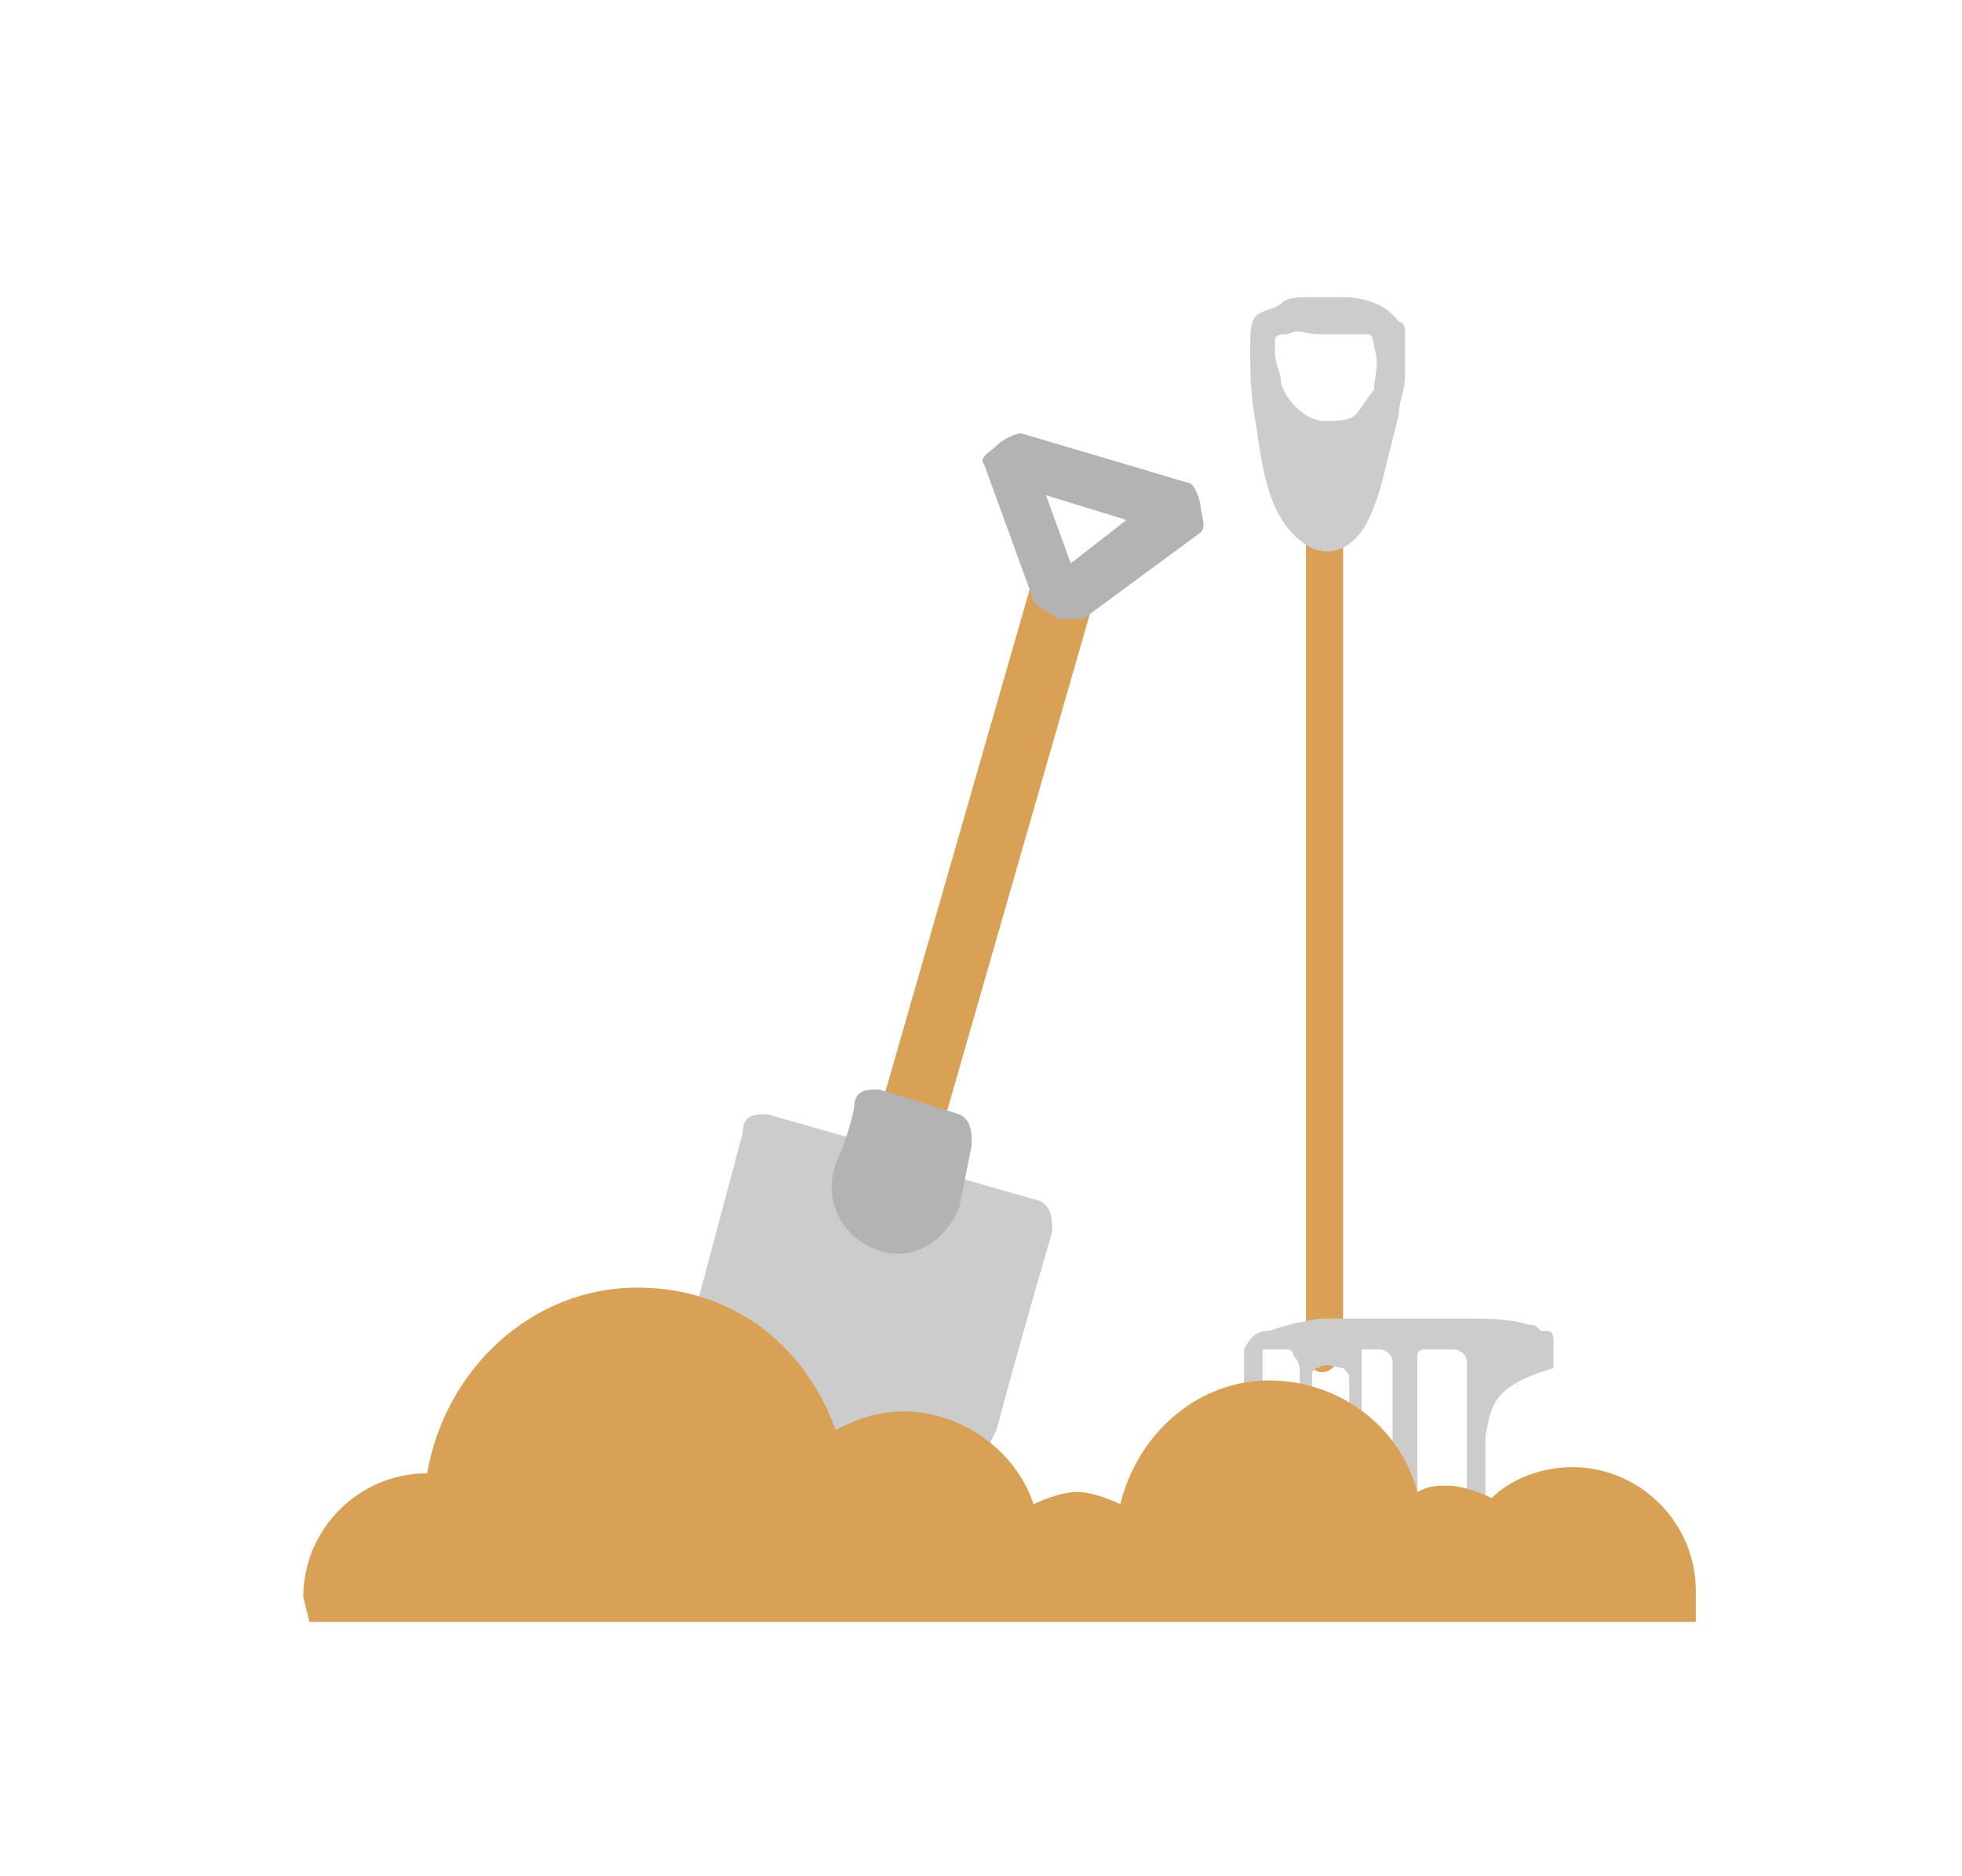
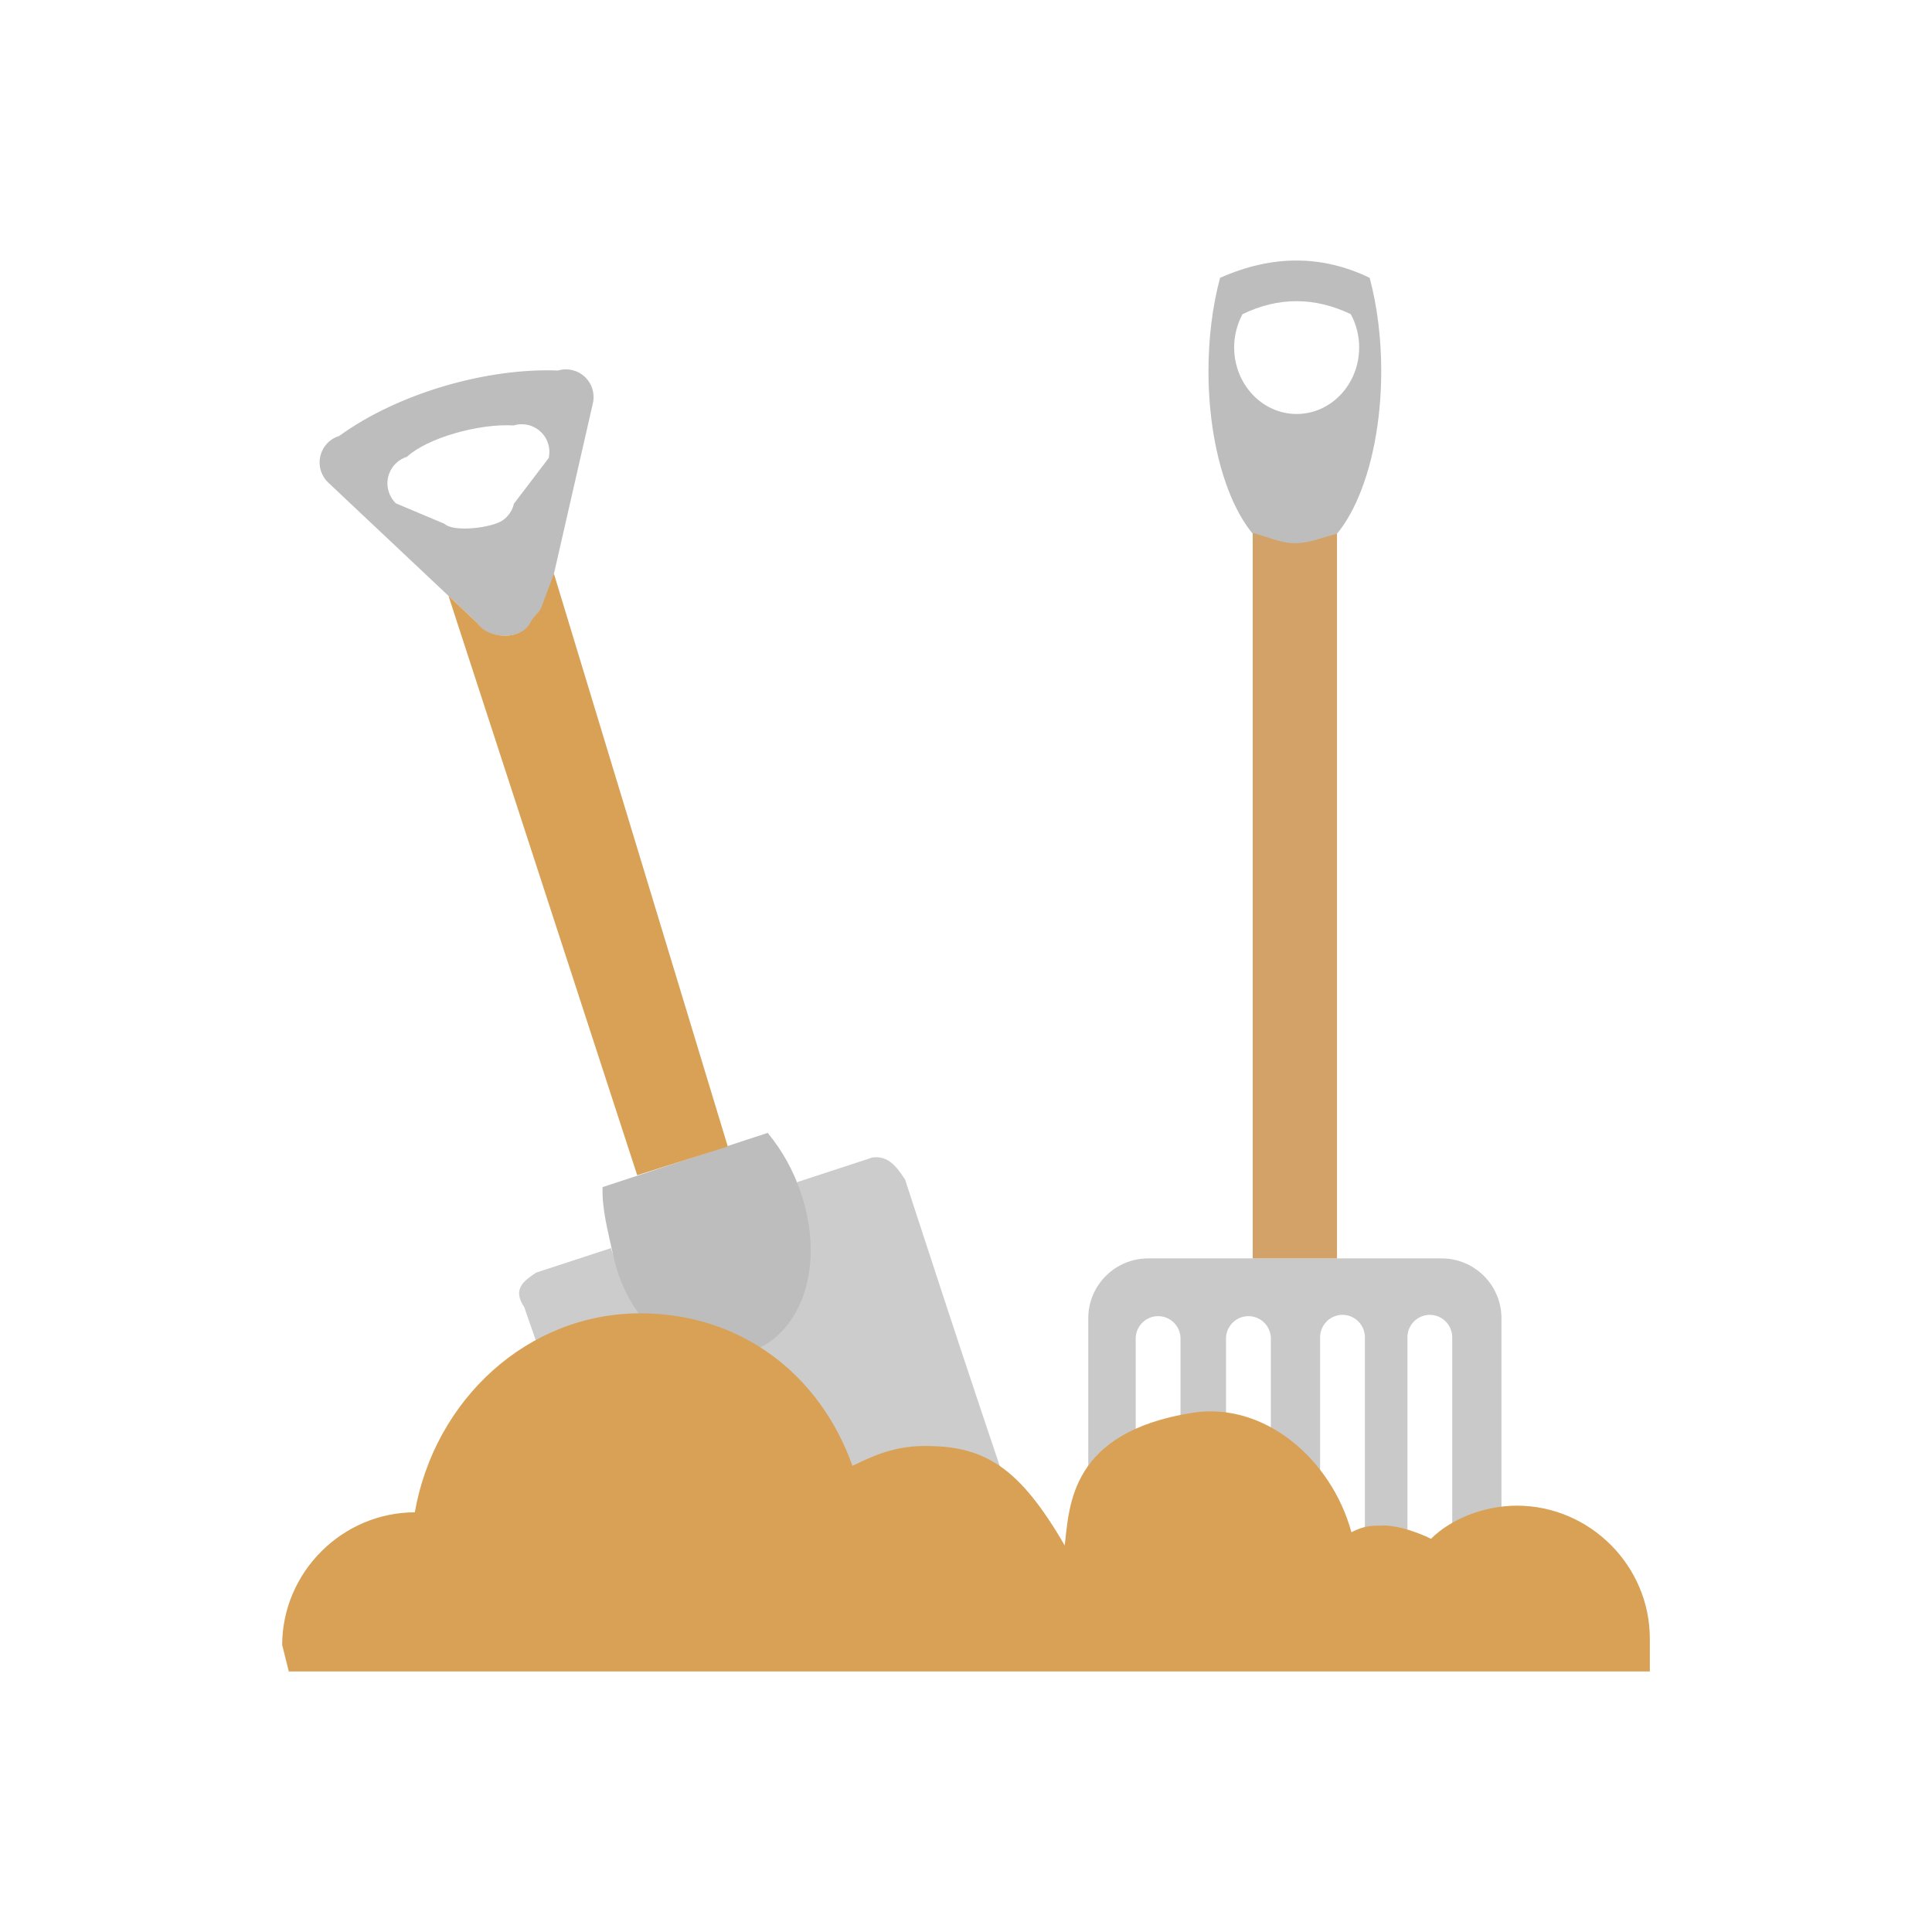
- <svg xmlns="http://www.w3.org/2000/svg" version="1.1" id="a" x="0px" y="0px" viewBox="0 0 31.7 30.3" style="enable-background:new 0 0 31.7 30.3;" xml:space="preserve">
-   <style type="text/css">
- 	.st0{fill:#D8A155;}
- 	.st1{fill:#CCCCCC;}
- 	.st2{fill-rule:evenodd;clip-rule:evenodd;fill:#CCCCCC;}
- 	.st3{fill-rule:evenodd;clip-rule:evenodd;fill:#D8A155;}
- 	.st4{fill-rule:evenodd;clip-rule:evenodd;fill:#B3B3B3;}
- </style>
-   <path class="st0" d="M21.7,8.7c0,0.1,0,0.3,0,0.4v5.5c0,0.2,0,0.3,0,0.5V17c0,0.4,0,0.8,0,1.2c0,0.4,0,0.8,0,1.2v1.3  c0,0.1,0,0.3,0,0.4c0,0.1,0,0.2,0,0.3c0,0.2,0,0.4-0.1,0.6c-0.1,0.2-0.3,0.2-0.4,0.1c0,0-0.1-0.1-0.1-0.1c0-0.1,0-0.1,0-0.2v-6.8  c0-0.6,0-1.2,0-1.8c0-0.3,0-0.6,0-0.9c0-0.3,0-0.6,0-0.9v-0.9c0-0.3,0-0.6,0-0.9V8.2c0,0,0-0.1,0.1-0.1c0-0.1,0.1-0.2,0.2-0.3  c0,0,0.1-0.1,0.2-0.1c0.1,0,0.1,0.2,0.2,0.2c0.1,0.2,0.1,0.3,0,0.5C21.7,8.5,21.7,8.6,21.7,8.7L21.7,8.7L21.7,8.7z" />
-   <path class="st1" d="M22.7,5.4c0-0.1,0-0.2-0.1-0.2c-0.2-0.3-0.6-0.4-0.9-0.4c-0.2,0-0.4,0-0.6,0c-0.1,0-0.3,0-0.4,0.1  S20.4,5,20.3,5.1c-0.1,0.1-0.1,0.3-0.1,0.5c0,0.4,0,0.8,0.1,1.3c0.1,0.7,0.2,1.5,0.8,1.9c0.3,0.2,0.6,0.1,0.8-0.1  c0.2-0.2,0.3-0.5,0.4-0.8c0.1-0.4,0.2-0.8,0.3-1.2c0-0.2,0.1-0.4,0.1-0.6C22.7,5.8,22.7,5.6,22.7,5.4L22.7,5.4L22.7,5.4z M22.2,6.3  c-0.1,0.1-0.2,0.3-0.3,0.4c-0.1,0.1-0.3,0.1-0.5,0.1c-0.3,0-0.6-0.3-0.7-0.6c0-0.2-0.1-0.3-0.1-0.5c0-0.1,0-0.2,0-0.2  c0-0.1,0.1-0.1,0.2-0.1c0.2-0.1,0.3,0,0.5,0c0.2,0,0.4,0,0.6,0c0.1,0,0.2,0,0.2,0c0.1,0,0.1,0.2,0.1,0.2C22.3,5.9,22.2,6.1,22.2,6.3  L22.2,6.3L22.2,6.3L22.2,6.3z" />
-   <path class="st1" d="M24,23.2c0,0.2,0,0.5,0,0.7v0.2c0,0.1,0,0.2,0,0.3c0,0,0,0.1,0,0.1v0.1c0,0,0,0.1-0.1,0.1c-0.1,0-0.1,0-0.2-0.1  c0-0.1,0-0.2,0-0.3v-2.2c0,0,0-0.1,0-0.1c0-0.1-0.1-0.2-0.2-0.2c-0.1,0-0.3,0-0.5,0c0,0-0.1,0-0.1,0.1c0,0.2,0,0.4,0,0.6V24l0,0v0.3  c0,0.3,0,0.4,0,0.6v0c0,0.1,0,0.1-0.1,0.2c0,0-0.1,0-0.1,0c-0.1-0.1-0.1-0.6-0.2-0.8c0-0.1,0-0.3,0-0.4c0-0.3,0-0.7,0-1l0-0.3V22  c0-0.1-0.1-0.2-0.2-0.2h-0.3c0,0,0,0,0,0l0,0c0,0,0,0,0,0c0,0,0,0,0,0.1c0,0.1,0,0.1,0,0.2c0,0.2,0,0.4,0,0.7V23c0,0.3,0,0.7,0,1  c0,0.3,0,0.5,0,0.8V25c0,0.1,0,0.1-0.1,0.1c-0.1,0-0.1,0-0.1-0.1c0,0,0-0.1,0-0.1v-0.1c0-0.2,0-0.4,0-0.5v-0.5c0-0.4,0-0.8,0-1.3  v-0.2c0-0.1,0-0.1-0.1-0.2c-0.1,0-0.3-0.1-0.4,0c-0.1,0-0.1,0.1-0.1,0.1c0,0.1,0,0.2,0,0.3c0,0.1,0,0.1,0,0.2c0,0.2,0,0.4,0,0.7v0.1  c0,0.1,0,0.1,0,0.2l0,0.4l0,0.6c0,0.1,0,0.3,0,0.4c0,0,0,0.1,0,0.2c0,0,0,0.1-0.1,0.1l0,0c0,0-0.1,0-0.1-0.1c0,0,0-0.1,0-0.1V24  c0-0.1,0-0.2,0-0.4c0-0.2,0-0.4,0-0.6v-0.8c0-0.1,0-0.2-0.1-0.3c0,0,0-0.1-0.1-0.1c-0.1,0-0.3,0-0.4,0c0,0,0,0,0,0.1v0  c0,0.1,0,0.2,0,0.3c0,0.3-0.1,0.7-0.1,1c0,0.1,0,0.3,0,0.5V24c0,0.1,0,0.3,0,0.4c0,0.1,0,0.2,0,0.3l0,0c0,0,0,0.2-0.1,0.2  c0,0-0.1,0-0.1-0.1c0,0,0-0.1,0-0.1v-0.2c0-0.2,0-0.4,0-0.7v-0.6c0-0.4,0-0.7,0-1.1c0-0.1,0-0.2,0-0.3c0.1-0.2,0.2-0.3,0.4-0.3  c0.3-0.1,0.7-0.2,0.9-0.2c0.4,0,0.9,0,1.3,0h1c0.3,0,0.7,0,1,0.1c0.1,0,0.1,0,0.2,0.1c0,0,0,0,0.1,0c0.1,0,0.1,0.1,0.1,0.2  c0,0,0,0.1,0,0.1c0,0.1,0,0.2,0,0.3C24.1,22.4,24.1,22.7,24,23.2L24,23.2L24,23.2L24,23.2z" />
-   <path class="st2" d="M14.1,18.9L14.1,18.9c0-0.2-0.1-0.4-0.3-0.5L12.4,18c-0.2,0-0.4,0-0.4,0.3l-0.8,3c0,0.2,0,0.4,0.2,0.4  c0.8,0.4,1.5,1.1,1.6,2.1c0,0.1,0.1,0.2,0.2,0.3c0.1,0,0.3,0,0.4-0.1c0.3-0.3,0.6-0.4,1-0.4c0.2,0,0.5,0,0.7,0.2  c0.2,0.1,0.4,0,0.5-0.1c0.1-0.2,0.2-0.4,0.3-0.6c0.4-1.5,0.9-3.2,0.9-3.2c0-0.2,0-0.4-0.2-0.5l-1.4-0.4l-0.4,0.3c0,0,0,0,0,0.1  c0,0.2-0.2,0.3-0.4,0.2C14.2,19.4,14.1,19.1,14.1,18.9L14.1,18.9L14.1,18.9L14.1,18.9z" />
-   <path class="st3" d="M15.2,18.3l2.5-8.7c0-0.2-0.2-0.4-0.4-0.5c-0.2-0.1-0.5,0-0.6,0.2L14.2,18c0,0.2,0.2,0.4,0.4,0.5  S15.1,18.5,15.2,18.3z" />
-   <path class="st4" d="M16.7,9.7c0,0.1,0.3,0.2,0.4,0.3c0.1,0,0.4,0,0.4,0l1.9-1.4c0.1-0.1,0-0.3,0-0.4c0-0.1-0.1-0.4-0.2-0.4  l-2.7-0.8c-0.1,0-0.3,0.1-0.4,0.2c-0.1,0.1-0.3,0.2-0.2,0.3L16.7,9.7L16.7,9.7L16.7,9.7z M17.3,9.1L16.9,8l1.3,0.4L17.3,9.1  L17.3,9.1z" />
-   <path class="st4" d="M15.7,18.5c0-0.2,0-0.4-0.2-0.5l-1.3-0.4c-0.2,0-0.4,0-0.4,0.3c0,0-0.1,0.5-0.3,0.9c-0.2,0.6,0.1,1.2,0.7,1.4  c0.6,0.2,1.1-0.2,1.3-0.7C15.6,19,15.7,18.5,15.7,18.5L15.7,18.5L15.7,18.5z" />
-   <path class="st3" d="M5,26.2h22.4v-0.5c0-1.1-0.9-2-2-2c-0.5,0-1,0.2-1.3,0.5c-0.2-0.1-0.5-0.2-0.7-0.2c-0.2,0-0.3,0-0.5,0.1  c-0.3-1.1-1.3-1.8-2.4-1.8c-1.1,0-2.1,0.8-2.4,2c-0.2-0.1-0.5-0.2-0.7-0.2s-0.5,0.1-0.7,0.2c-0.3-0.9-1.2-1.5-2.1-1.5  c-0.4,0-0.7,0.1-1.1,0.3c-0.5-1.4-1.7-2.3-3.2-2.3c-1.7,0-3.1,1.3-3.4,3H6.9c-1.1,0-2,0.9-2,2L5,26.2L5,26.2L5,26.2z" />
+ <svg xmlns="http://www.w3.org/2000/svg" xml:space="preserve" fill-rule="evenodd" stroke-linejoin="round" stroke-miterlimit="2" clip-rule="evenodd" viewBox="0 0 64 64">
+   <g>
+     <g id="grey">
+       <path fill="#bdbdbd" d="M40.416 9.204c1.728-.768 3.381-.762 4.956 0 .251.939.383 2.004.383 3.088 0 3.408-1.282 6.174-2.861 6.174-1.58 0-2.862-2.766-2.862-6.174 0-1.084.132-2.149.384-3.088Zm.744 1.203a2.33 2.33 0 0 0-.277 1.102c0 1.216.928 2.205 2.07 2.205 1.143 0 2.071-.989 2.071-2.205 0-.387-.096-.767-.277-1.102-1.196-.57-2.391-.577-3.587 0Z" />
+       <path fill="#c9c9c9" d="M37.931 54.79a1.994 1.994 0 0 1-1.881-1.981v-9.14c0-1.094.89-1.983 1.985-1.983h9.72c1.094 0 1.983.889 1.983 1.983v9.14a1.986 1.986 0 0 1-1.942 1.984.744.744 0 0 0 .311-.605v-9.89a.746.746 0 0 0-.742-.743.746.746 0 0 0-.742.743v9.89c0 .25.123.471.313.605h-2.034a.742.742 0 0 0 .312-.605v-9.89a.746.746 0 0 0-.742-.743.746.746 0 0 0-.742.743v9.89c0 .25.123.471.312.605h-2.256a.74.74 0 0 0 .312-.605v-9.89a.746.746 0 0 0-.742-.699.746.746 0 0 0-.742.699v9.89c0 .25.124.471.313.605h-2.133a.74.74 0 0 0 .312-.605v-9.89a.746.746 0 0 0-.742-.699.746.746 0 0 0-.742.699v9.89a.74.74 0 0 0 .309.602Z" />
+       <path fill="#ccc" d="m19.532 49.543-2.166-6.244c-.407-.6-.007-.871.394-1.142l2.478-.811c.02.068.042.136.066.204.793 2.315 2.93 3.558 4.477 3.026 1.107-.381 1.338-2.83 1.63-5.418l2.494-.816c.535-.071.806.33 1.077.73 0 0 2.331 7.182 3.561 10.727l.073.549c-1.229-.102-3.336-2.37-4.337-1.692-.801.541-1.267 1.147-1.797 2.09-2.22-1.63-5.481-1.981-7.95-1.203Z" />
+       <path fill="#bdbdbd" d="M18.126 19.985c-.052.226-.276.346-.38.554-.304.612-1.567.735-1.922.111l-4.951-4.664a.92.92 0 0 1 .113-1.425.91.91 0 0 1 .248-.117c1.958-1.423 4.901-2.262 7.249-2.17a.918.918 0 0 1 1.158 1.081l-1.515 6.63Zm-1.102-3.298 1.152-1.514a.916.916 0 0 0-1.159-1.08c-1.154-.068-2.855.411-3.538 1.04a.92.92 0 0 0-.361 1.543l1.604.675c.311.293 1.568.131 1.922-.109a.912.912 0 0 0 .38-.555Z" />
+       <path fill="#bdbdbd" d="m19.961 39.324 5.47-1.796c.481.583.852 1.25 1.093 1.968.793 2.315.102 4.434-1.366 5.155-2.185 1.073-4.313-.572-4.854-3.101-.163-.762-.37-1.505-.343-2.226Z" />
+     </g>
+     <g id="brown">
+       <path fill="#d3a268" d="M41.498 41.686V17.655c.447.109.915.34 1.396.34.481 0 .948-.205 1.396-.314v24.005h-2.792Z" />
+       <path fill="#d8a155" d="m21.108 38.93-6.251-19.191.967.911c.357.54 1.466.566 1.754-.043.1-.209.328-.328.38-.553l.392-1.049 5.759 18.975-3.001.95Z" />
+       <path fill="#d8a155" d="M9.567 55.369h45.086v-1.098c-.006-2.408-1.986-4.387-4.394-4.394-1.098 0-2.196.439-2.855 1.098-.44-.219-1.099-.439-1.538-.439-.439 0-.659 0-1.099.22-.659-2.417-2.885-4.335-5.272-3.955-4.05.646-4.067 3.066-4.225 4.394-1.498-2.583-2.636-3.295-4.614-3.295-.879 0-1.538.22-2.417.659-1.098-3.076-3.734-5.053-7.029-5.053-3.735 0-6.81 2.856-7.469 6.591-2.408.007-4.387 1.986-4.394 4.393l.22.879Z" />
+     </g>
+   </g>
</svg>
